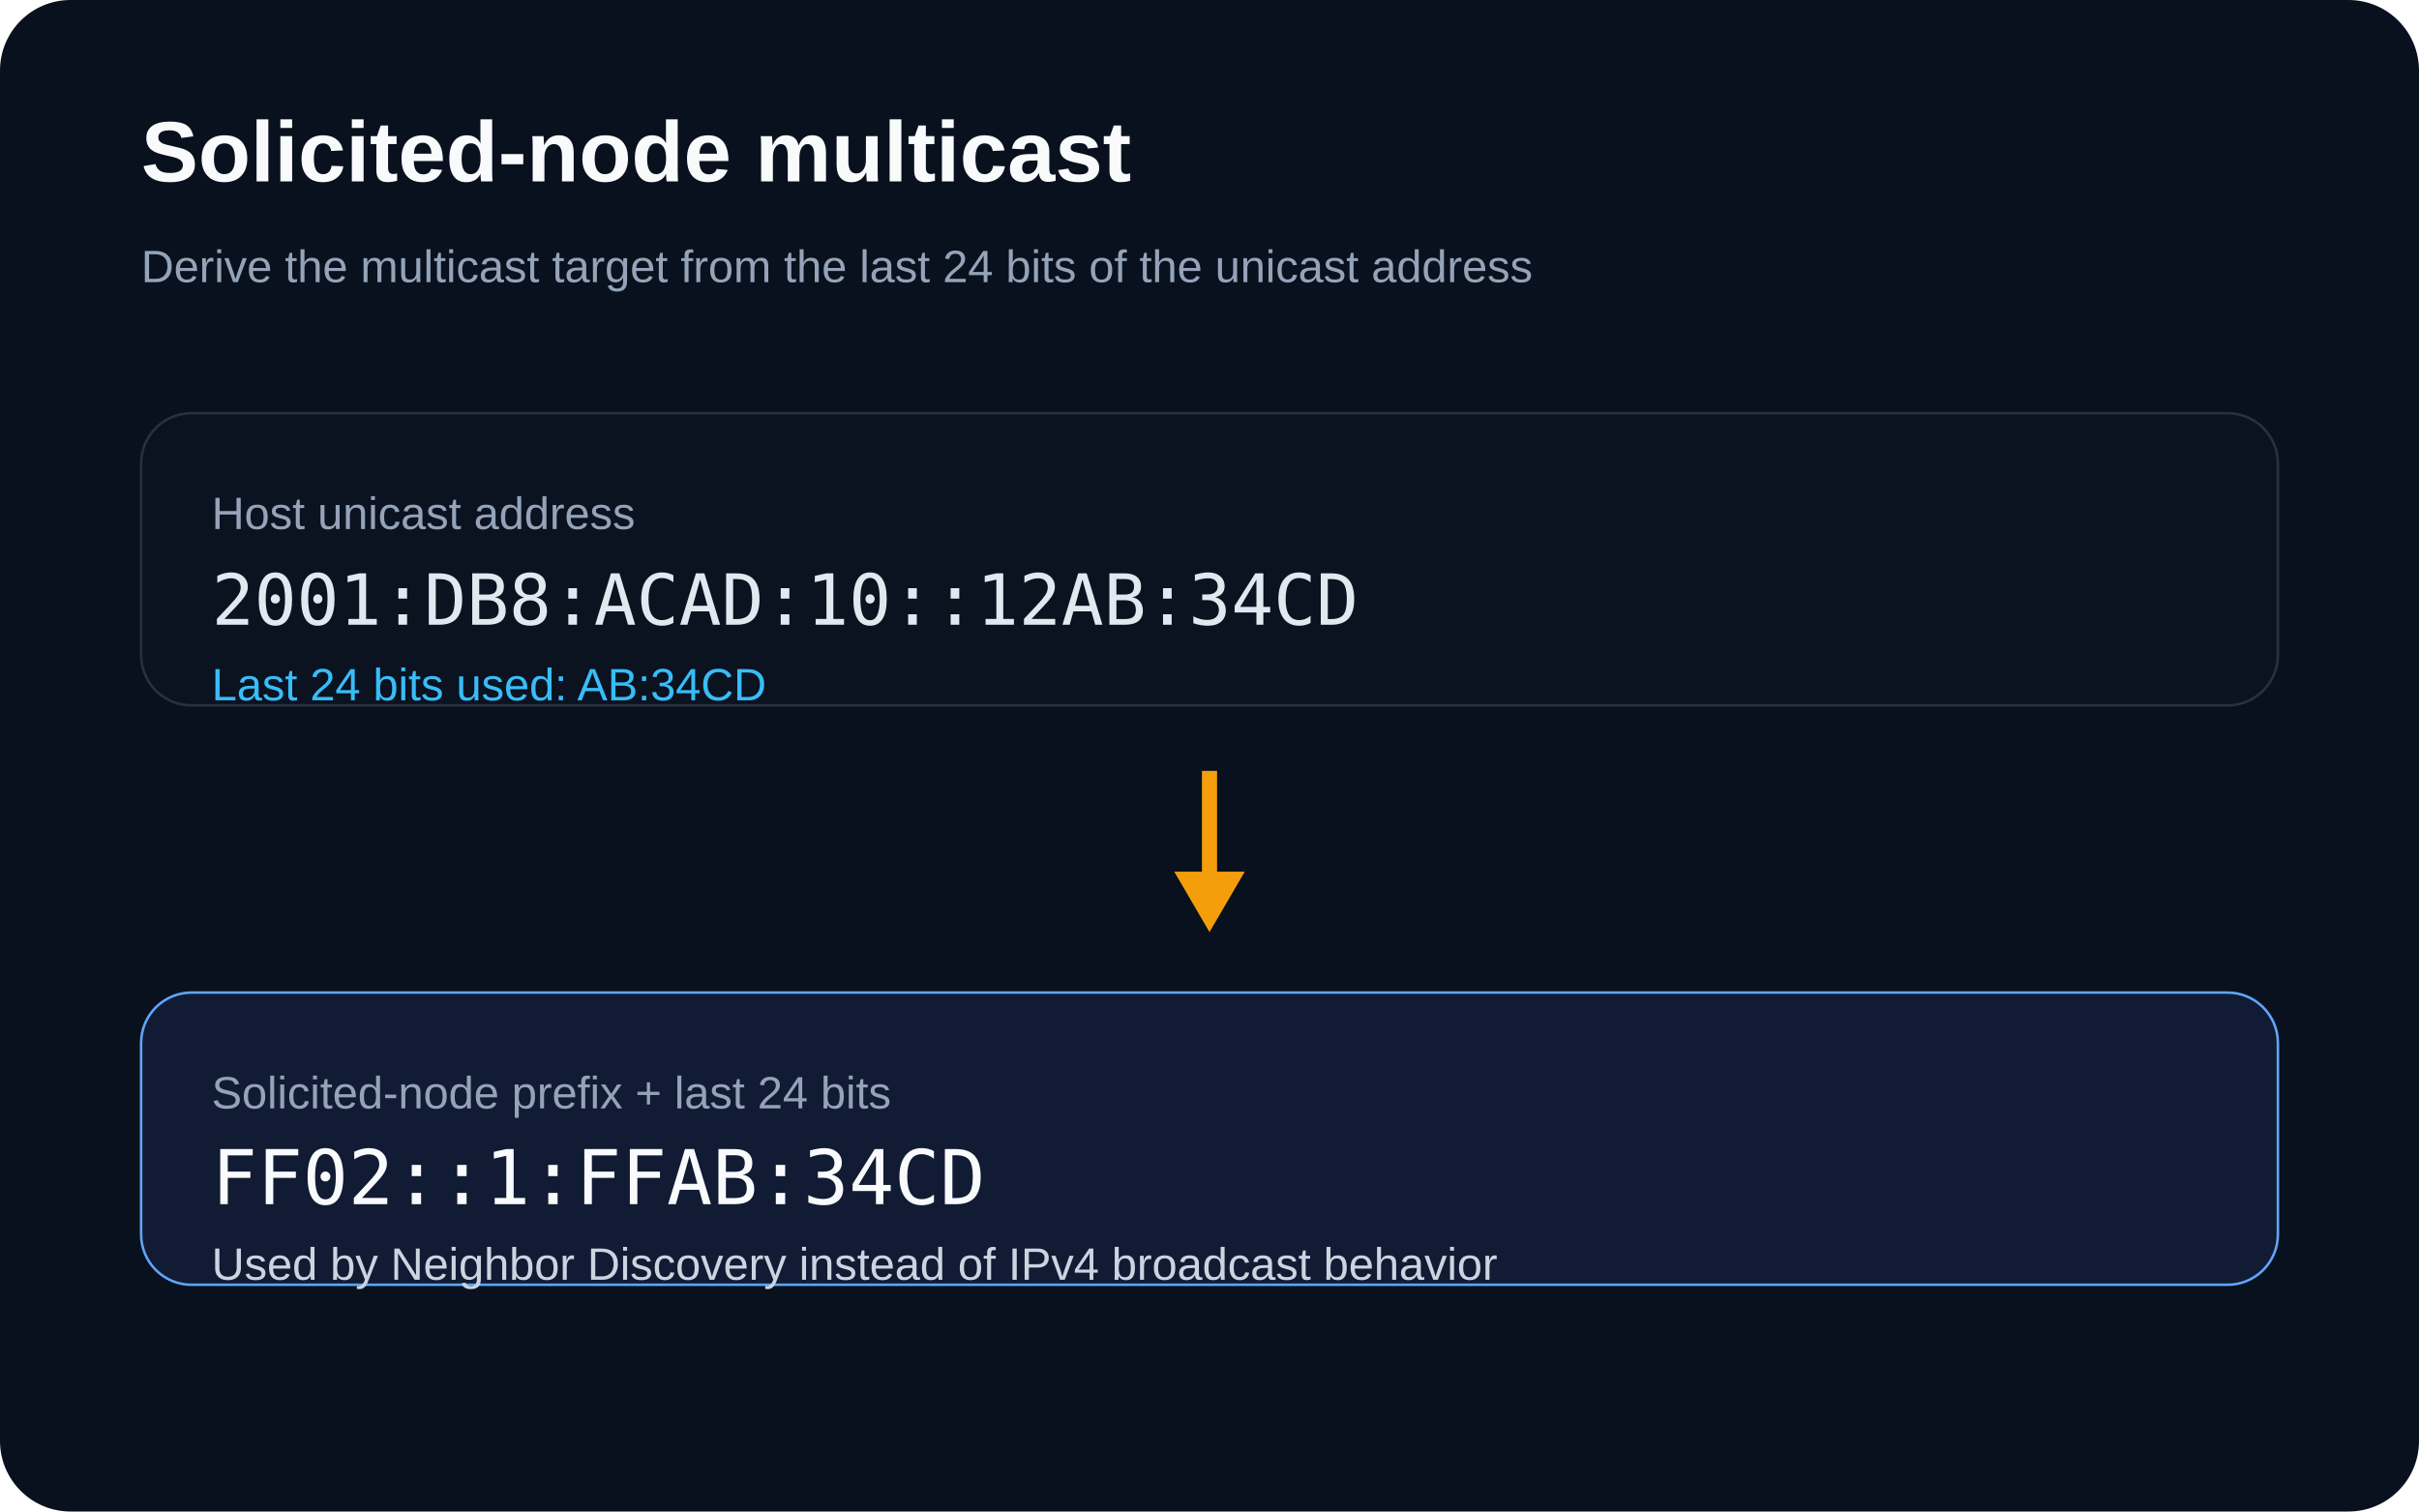
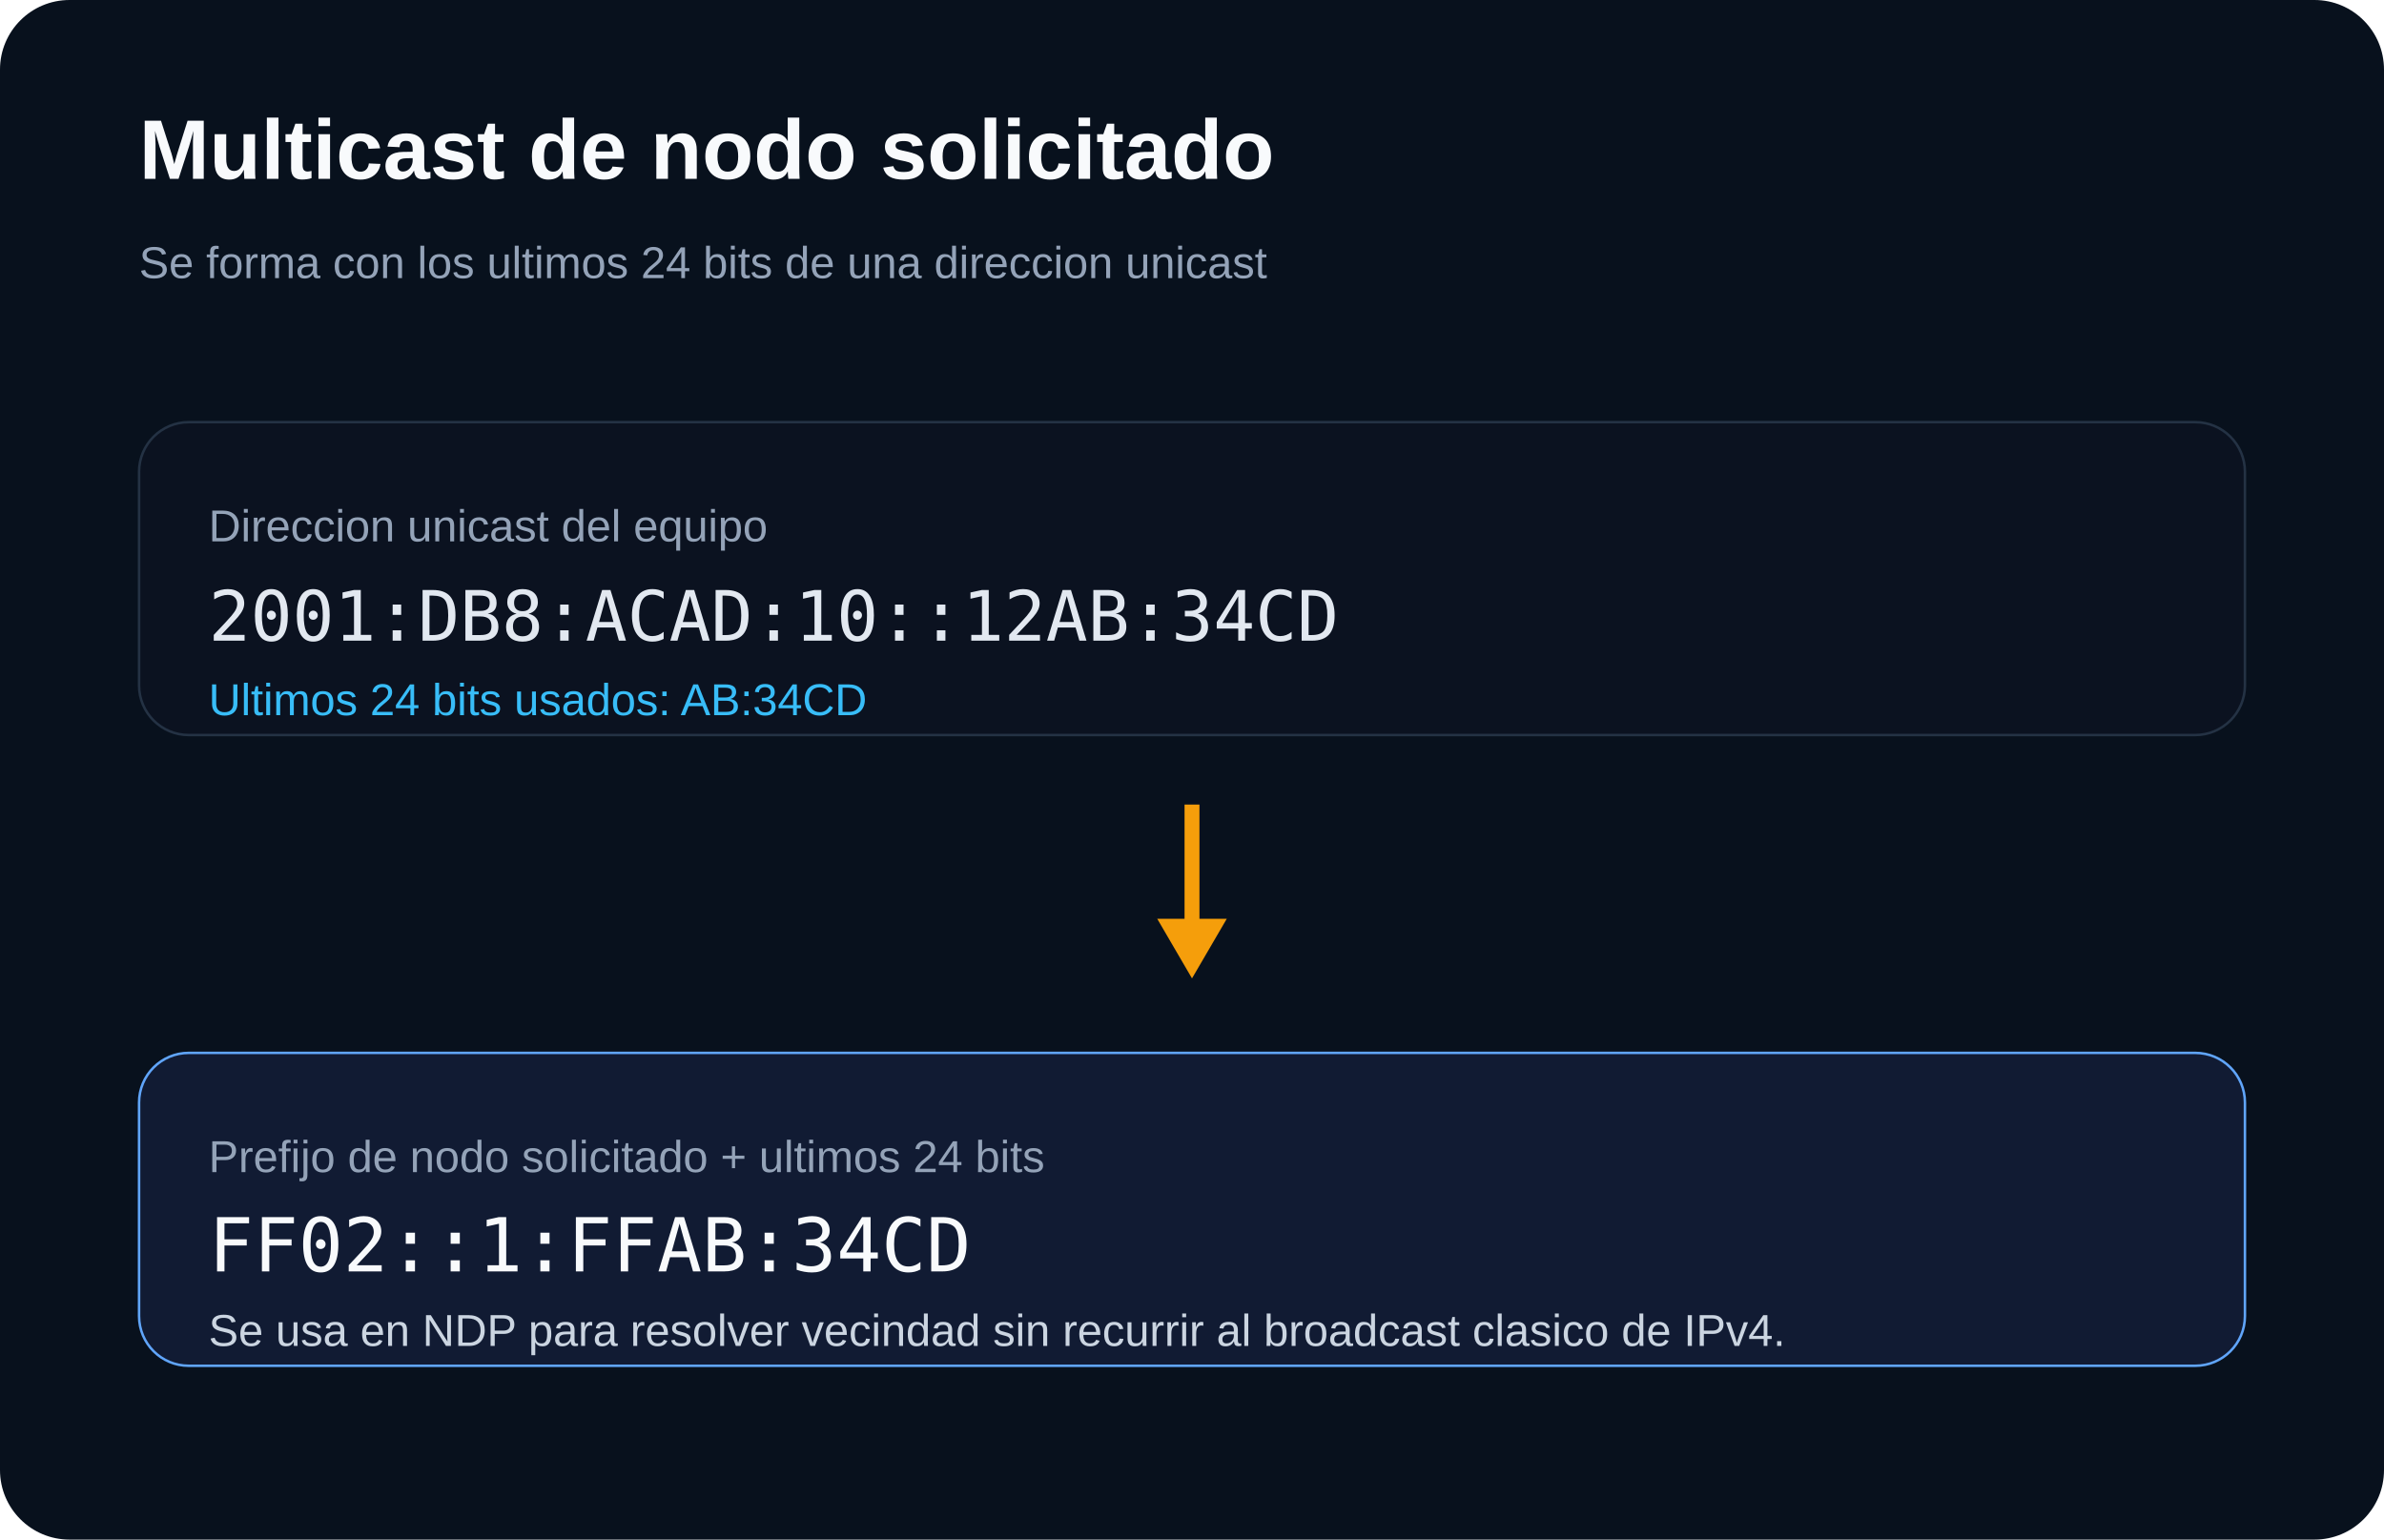
- <svg xmlns="http://www.w3.org/2000/svg" viewBox="0 0 960 600" role="img" aria-labelledby="title desc">
-   <rect width="960" height="600" rx="28" fill="#08111d" />
-   <text x="56" y="72" fill="#f8fafc" font-family="Segoe UI, Arial, sans-serif" font-size="34" font-weight="700">Solicited-node multicast</text>
-   <text x="56" y="112" fill="#94a3b8" font-family="Segoe UI, Arial, sans-serif" font-size="18">Derive the multicast target from the last 24 bits of the unicast address</text>
-   <rect x="56" y="164" width="848" height="116" rx="20" fill="#0b1220" stroke="#243244" />
-   <text x="84" y="210" fill="#94a3b8" font-family="Segoe UI, Arial, sans-serif" font-size="18">Host unicast address</text>
-   <text x="84" y="248" fill="#e2e8f0" font-family="Consolas, Monaco, monospace" font-size="28">2001:DB8:ACAD:10::12AB:34CD</text>
-   <text x="84" y="278" fill="#38bdf8" font-family="Segoe UI, Arial, sans-serif" font-size="18">Last 24 bits used: AB:34CD</text>
-   <path d="M 480 306 L 480 352" stroke="#f59e0b" stroke-width="6" />
-   <polygon points="480,370 466,346 494,346" fill="#f59e0b" />
-   <rect x="56" y="394" width="848" height="116" rx="20" fill="#111b33" stroke="#60a5fa" />
-   <text x="84" y="440" fill="#94a3b8" font-family="Segoe UI, Arial, sans-serif" font-size="18">Solicited-node prefix + last 24 bits</text>
-   <text x="84" y="478" fill="#f8fafc" font-family="Consolas, Monaco, monospace" font-size="30">FF02::1:FFAB:34CD</text>
-   <text x="84" y="508" fill="#cbd5e1" font-family="Segoe UI, Arial, sans-serif" font-size="18">Used by Neighbor Discovery instead of IPv4 broadcast behavior</text>
+ <svg xmlns="http://www.w3.org/2000/svg" viewBox="0 0 960 620" role="img" aria-labelledby="title desc">
+   <rect width="960" height="620" rx="28" fill="#08111d" />
+   <text x="56" y="72" fill="#f8fafc" font-family="Segoe UI, Arial, sans-serif" font-size="34" font-weight="700">Multicast de nodo solicitado</text>
+   <text x="56" y="112" fill="#94a3b8" font-family="Segoe UI, Arial, sans-serif" font-size="18">Se forma con los ultimos 24 bits de una direccion unicast</text>
+   <rect x="56" y="170" width="848" height="126" rx="20" fill="#0b1220" stroke="#243244" />
+   <text x="84" y="218" fill="#94a3b8" font-family="Segoe UI, Arial, sans-serif" font-size="18">Direccion unicast del equipo</text>
+   <text x="84" y="258" fill="#e2e8f0" font-family="Consolas, Monaco, monospace" font-size="28">2001:DB8:ACAD:10::12AB:34CD</text>
+   <text x="84" y="288" fill="#38bdf8" font-family="Segoe UI, Arial, sans-serif" font-size="18">Ultimos 24 bits usados: AB:34CD</text>
+   <path d="M 480 324 L 480 376" stroke="#f59e0b" stroke-width="6" />
+   <polygon points="480,394 466,370 494,370" fill="#f59e0b" />
+   <rect x="56" y="424" width="848" height="126" rx="20" fill="#111b33" stroke="#60a5fa" />
+   <text x="84" y="472" fill="#94a3b8" font-family="Segoe UI, Arial, sans-serif" font-size="18">Prefijo de nodo solicitado + ultimos 24 bits</text>
+   <text x="84" y="512" fill="#f8fafc" font-family="Consolas, Monaco, monospace" font-size="30">FF02::1:FFAB:34CD</text>
+   <text x="84" y="542" fill="#cbd5e1" font-family="Segoe UI, Arial, sans-serif" font-size="18">Se usa en NDP para resolver vecindad sin recurrir al broadcast clasico de IPv4.</text>
</svg>
